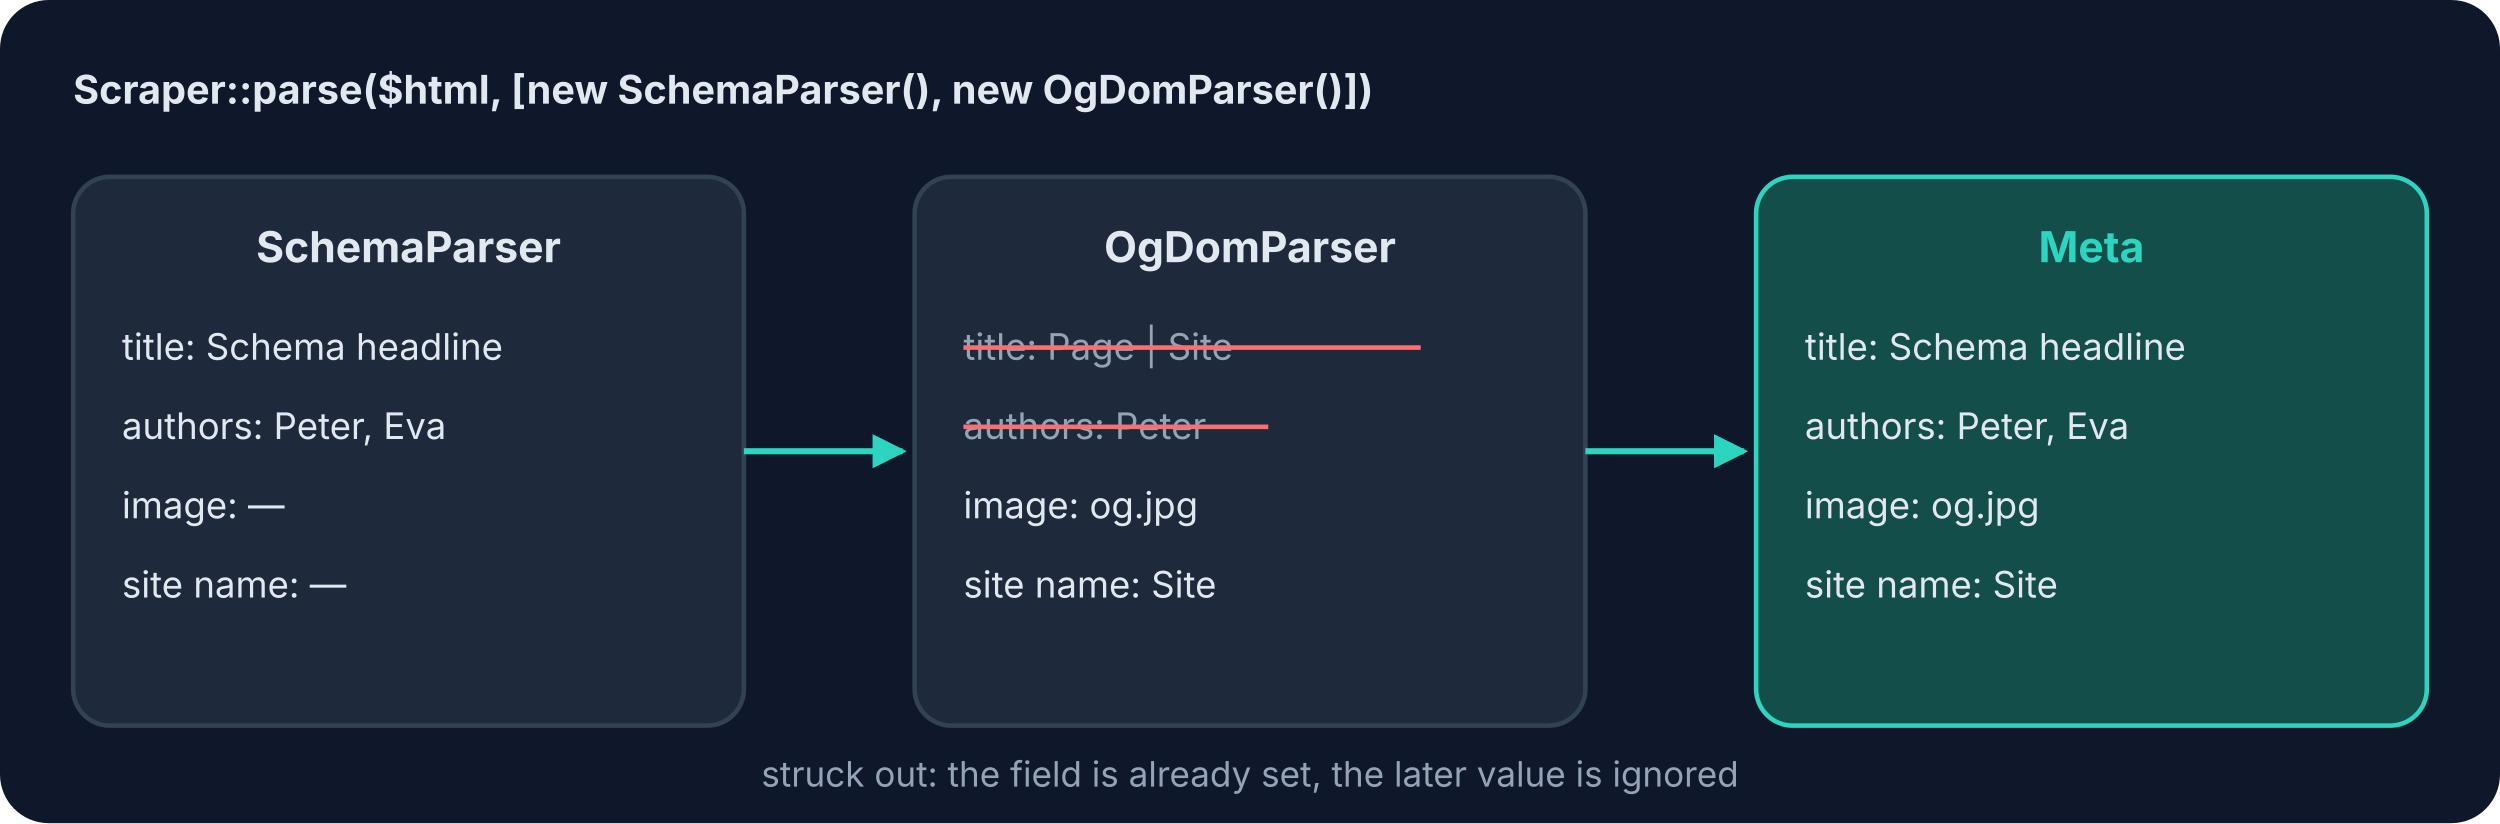
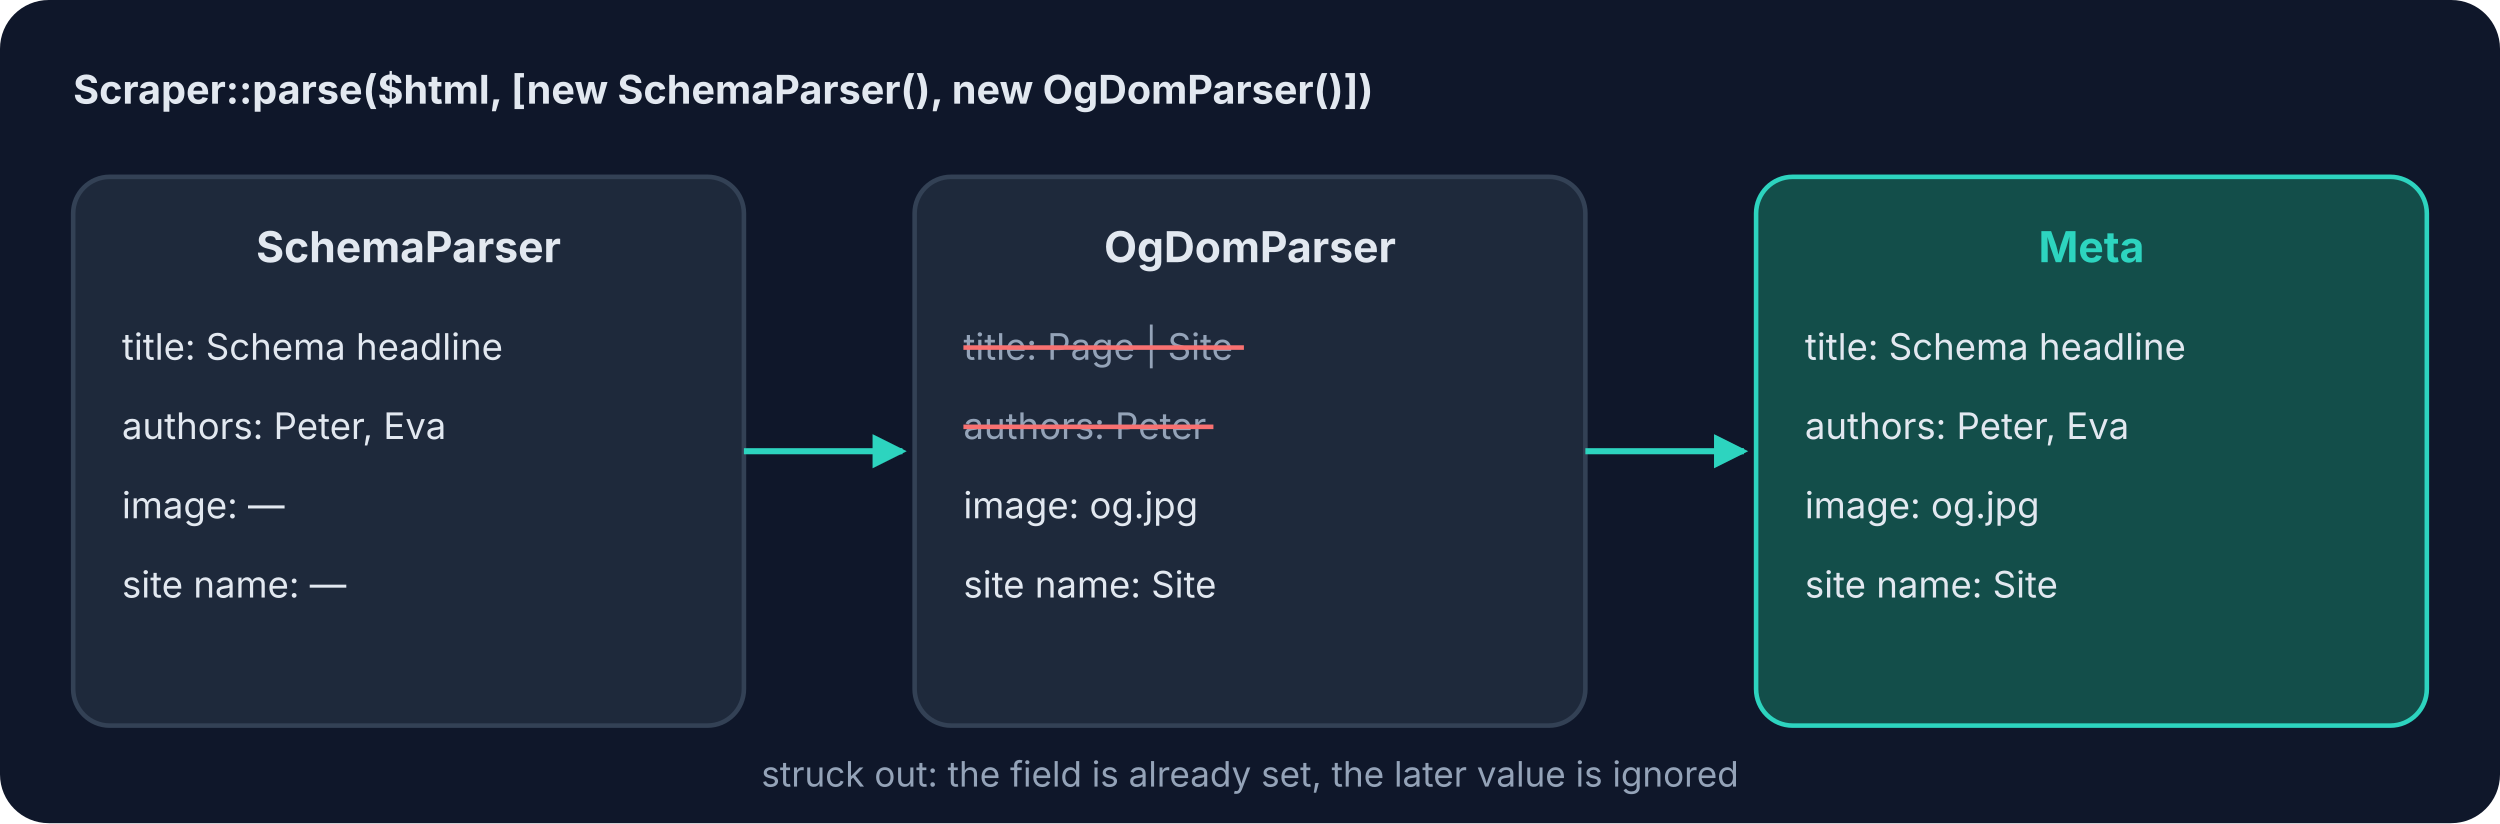
<svg xmlns="http://www.w3.org/2000/svg" viewBox="0 0 820 270" width="820" height="270" role="img" aria-label="SchemaParser runs first and sets the title and authors; OgDomParser runs second: its title is ignored because the field is already set, its image and site name fill empty fields">
  <defs>
    <marker id="arrow" viewBox="0 0 10 10" refX="8" refY="5" markerWidth="7" markerHeight="7" orient="auto-start-reverse">
      <path d="M1 1l8 4-8 4z" fill="#2dd4bf" />
    </marker>
  </defs>
  <rect width="820" height="270" rx="16" fill="#0f172a" />
  <text x="24" y="34" font-family="Inter, ui-sans-serif, system-ui, -apple-system, 'Segoe UI', sans-serif" font-size="13" font-weight="700" fill="#e2e8f0">Scraper::parse($html, [new SchemaParser(), new OgDomParser()])</text>
  <rect x="24" y="58" width="220" height="180" rx="12" fill="#1e293b" stroke="#334155" stroke-width="1.5" />
  <text x="134.0" y="86" font-family="Inter, ui-sans-serif, system-ui, -apple-system, 'Segoe UI', sans-serif" font-size="14" font-weight="700" fill="#e2e8f0" text-anchor="middle">SchemaParser</text>
  <rect x="300" y="58" width="220" height="180" rx="12" fill="#1e293b" stroke="#334155" stroke-width="1.5" />
  <text x="410.0" y="86" font-family="Inter, ui-sans-serif, system-ui, -apple-system, 'Segoe UI', sans-serif" font-size="14" font-weight="700" fill="#e2e8f0" text-anchor="middle">OgDomParser</text>
  <rect x="576" y="58" width="220" height="180" rx="12" fill="#134e4a" stroke="#2dd4bf" stroke-width="1.5" />
  <text x="686.0" y="86" font-family="Inter, ui-sans-serif, system-ui, -apple-system, 'Segoe UI', sans-serif" font-size="14" font-weight="700" fill="#2dd4bf" text-anchor="middle">Meta</text>
  <text x="40" y="118" font-family="Inter, ui-sans-serif, system-ui, -apple-system, 'Segoe UI', sans-serif" font-size="12" fill="#e2e8f0">title: Schema headline</text>
  <text x="40" y="144" font-family="Inter, ui-sans-serif, system-ui, -apple-system, 'Segoe UI', sans-serif" font-size="12" fill="#e2e8f0">authors: Peter, Eva</text>
  <text x="40" y="170" font-family="Inter, ui-sans-serif, system-ui, -apple-system, 'Segoe UI', sans-serif" font-size="12" fill="#e2e8f0">image: —</text>
  <text x="40" y="196" font-family="Inter, ui-sans-serif, system-ui, -apple-system, 'Segoe UI', sans-serif" font-size="12" fill="#e2e8f0">site name: —</text>
  <text x="316" y="118" font-family="Inter, ui-sans-serif, system-ui, -apple-system, 'Segoe UI', sans-serif" font-size="12" fill="#94a3b8">title: Page | Site</text>
  <text x="316" y="144" font-family="Inter, ui-sans-serif, system-ui, -apple-system, 'Segoe UI', sans-serif" font-size="12" fill="#94a3b8">authors: Peter</text>
  <text x="316" y="170" font-family="Inter, ui-sans-serif, system-ui, -apple-system, 'Segoe UI', sans-serif" font-size="12" fill="#e2e8f0">image: og.jpg</text>
  <text x="316" y="196" font-family="Inter, ui-sans-serif, system-ui, -apple-system, 'Segoe UI', sans-serif" font-size="12" fill="#e2e8f0">site name: Site</text>
-   <path d="M316 114h150M316 140h100" stroke="#f87171" stroke-width="1.5" />
+   <path d="M316 114h92M316 140h82" stroke="#f87171" stroke-width="1.5" />
  <text x="592" y="118" font-family="Inter, ui-sans-serif, system-ui, -apple-system, 'Segoe UI', sans-serif" font-size="12" fill="#e2e8f0">title: Schema headline</text>
  <text x="592" y="144" font-family="Inter, ui-sans-serif, system-ui, -apple-system, 'Segoe UI', sans-serif" font-size="12" fill="#e2e8f0">authors: Peter, Eva</text>
  <text x="592" y="170" font-family="Inter, ui-sans-serif, system-ui, -apple-system, 'Segoe UI', sans-serif" font-size="12" fill="#e2e8f0">image: og.jpg</text>
  <text x="592" y="196" font-family="Inter, ui-sans-serif, system-ui, -apple-system, 'Segoe UI', sans-serif" font-size="12" fill="#e2e8f0">site name: Site</text>
  <path d="M244 148h52" stroke="#2dd4bf" stroke-width="2" fill="none" marker-end="url(#arrow)" />
  <path d="M520 148h52" stroke="#2dd4bf" stroke-width="2" fill="none" marker-end="url(#arrow)" />
  <text x="410" y="258" font-family="Inter, ui-sans-serif, system-ui, -apple-system, 'Segoe UI', sans-serif" font-size="11.5" fill="#94a3b8" text-anchor="middle">struck out: the field is already set, the later value is ignored</text>
</svg>
